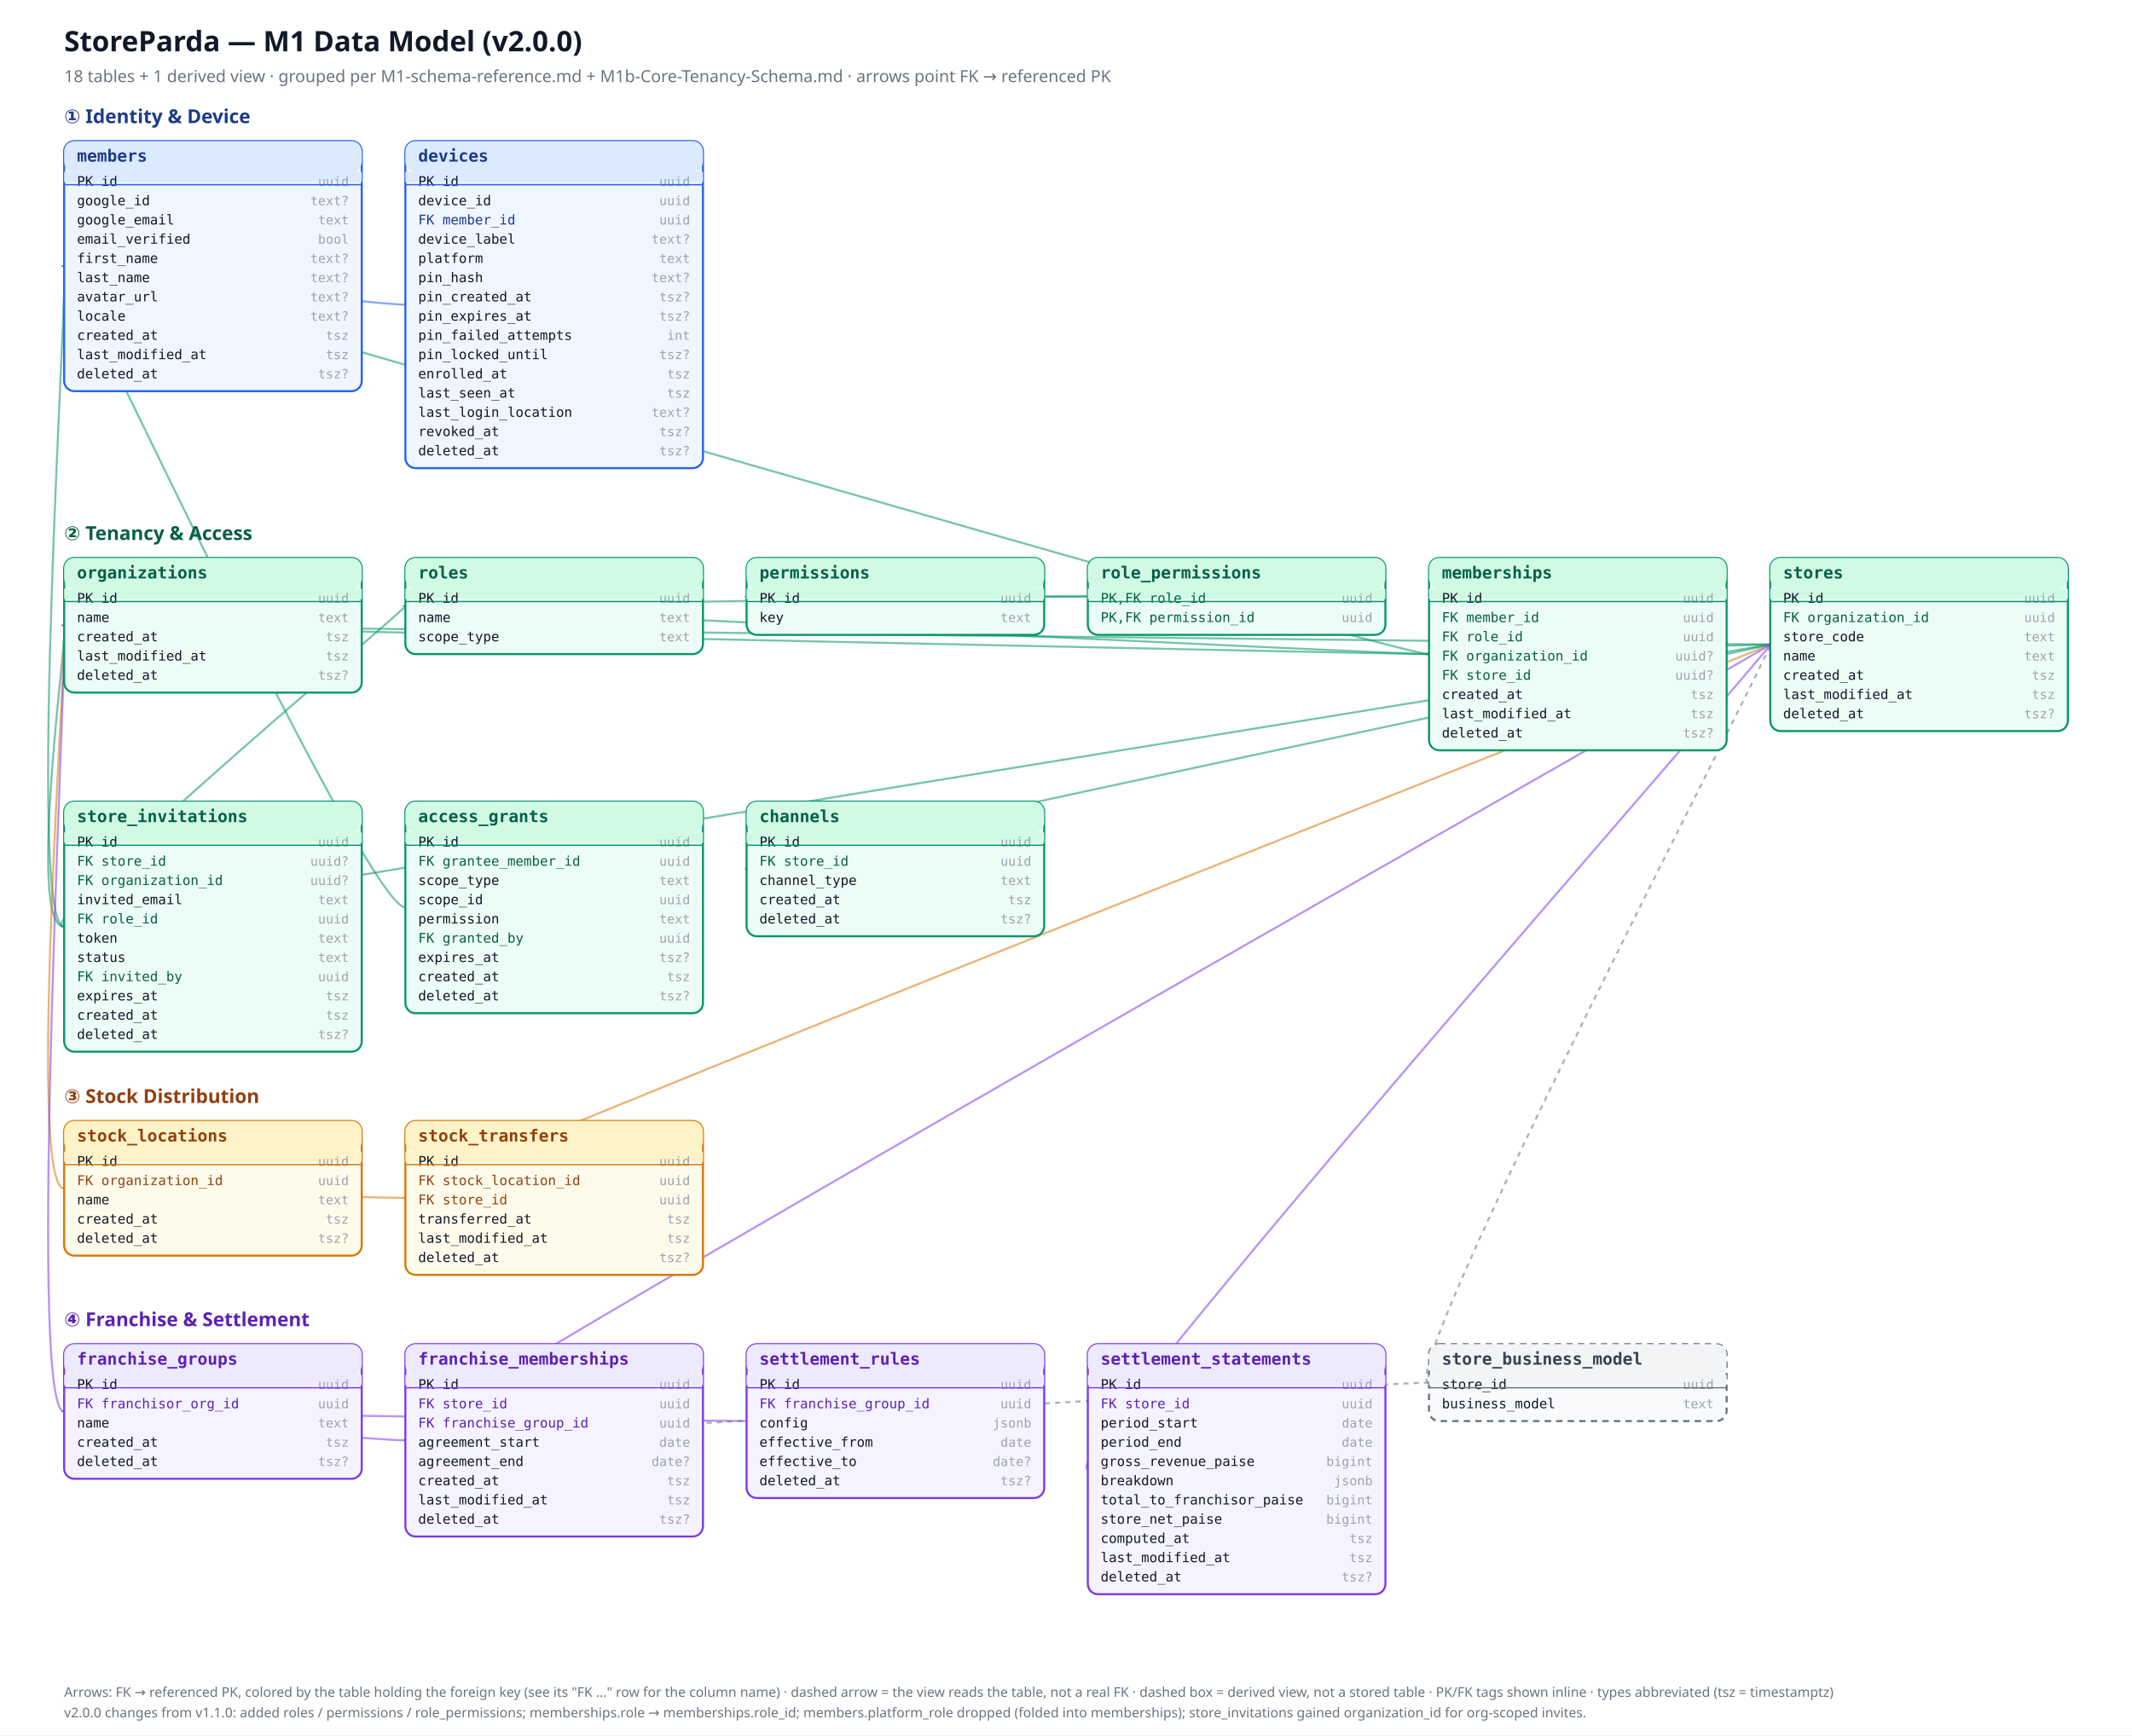
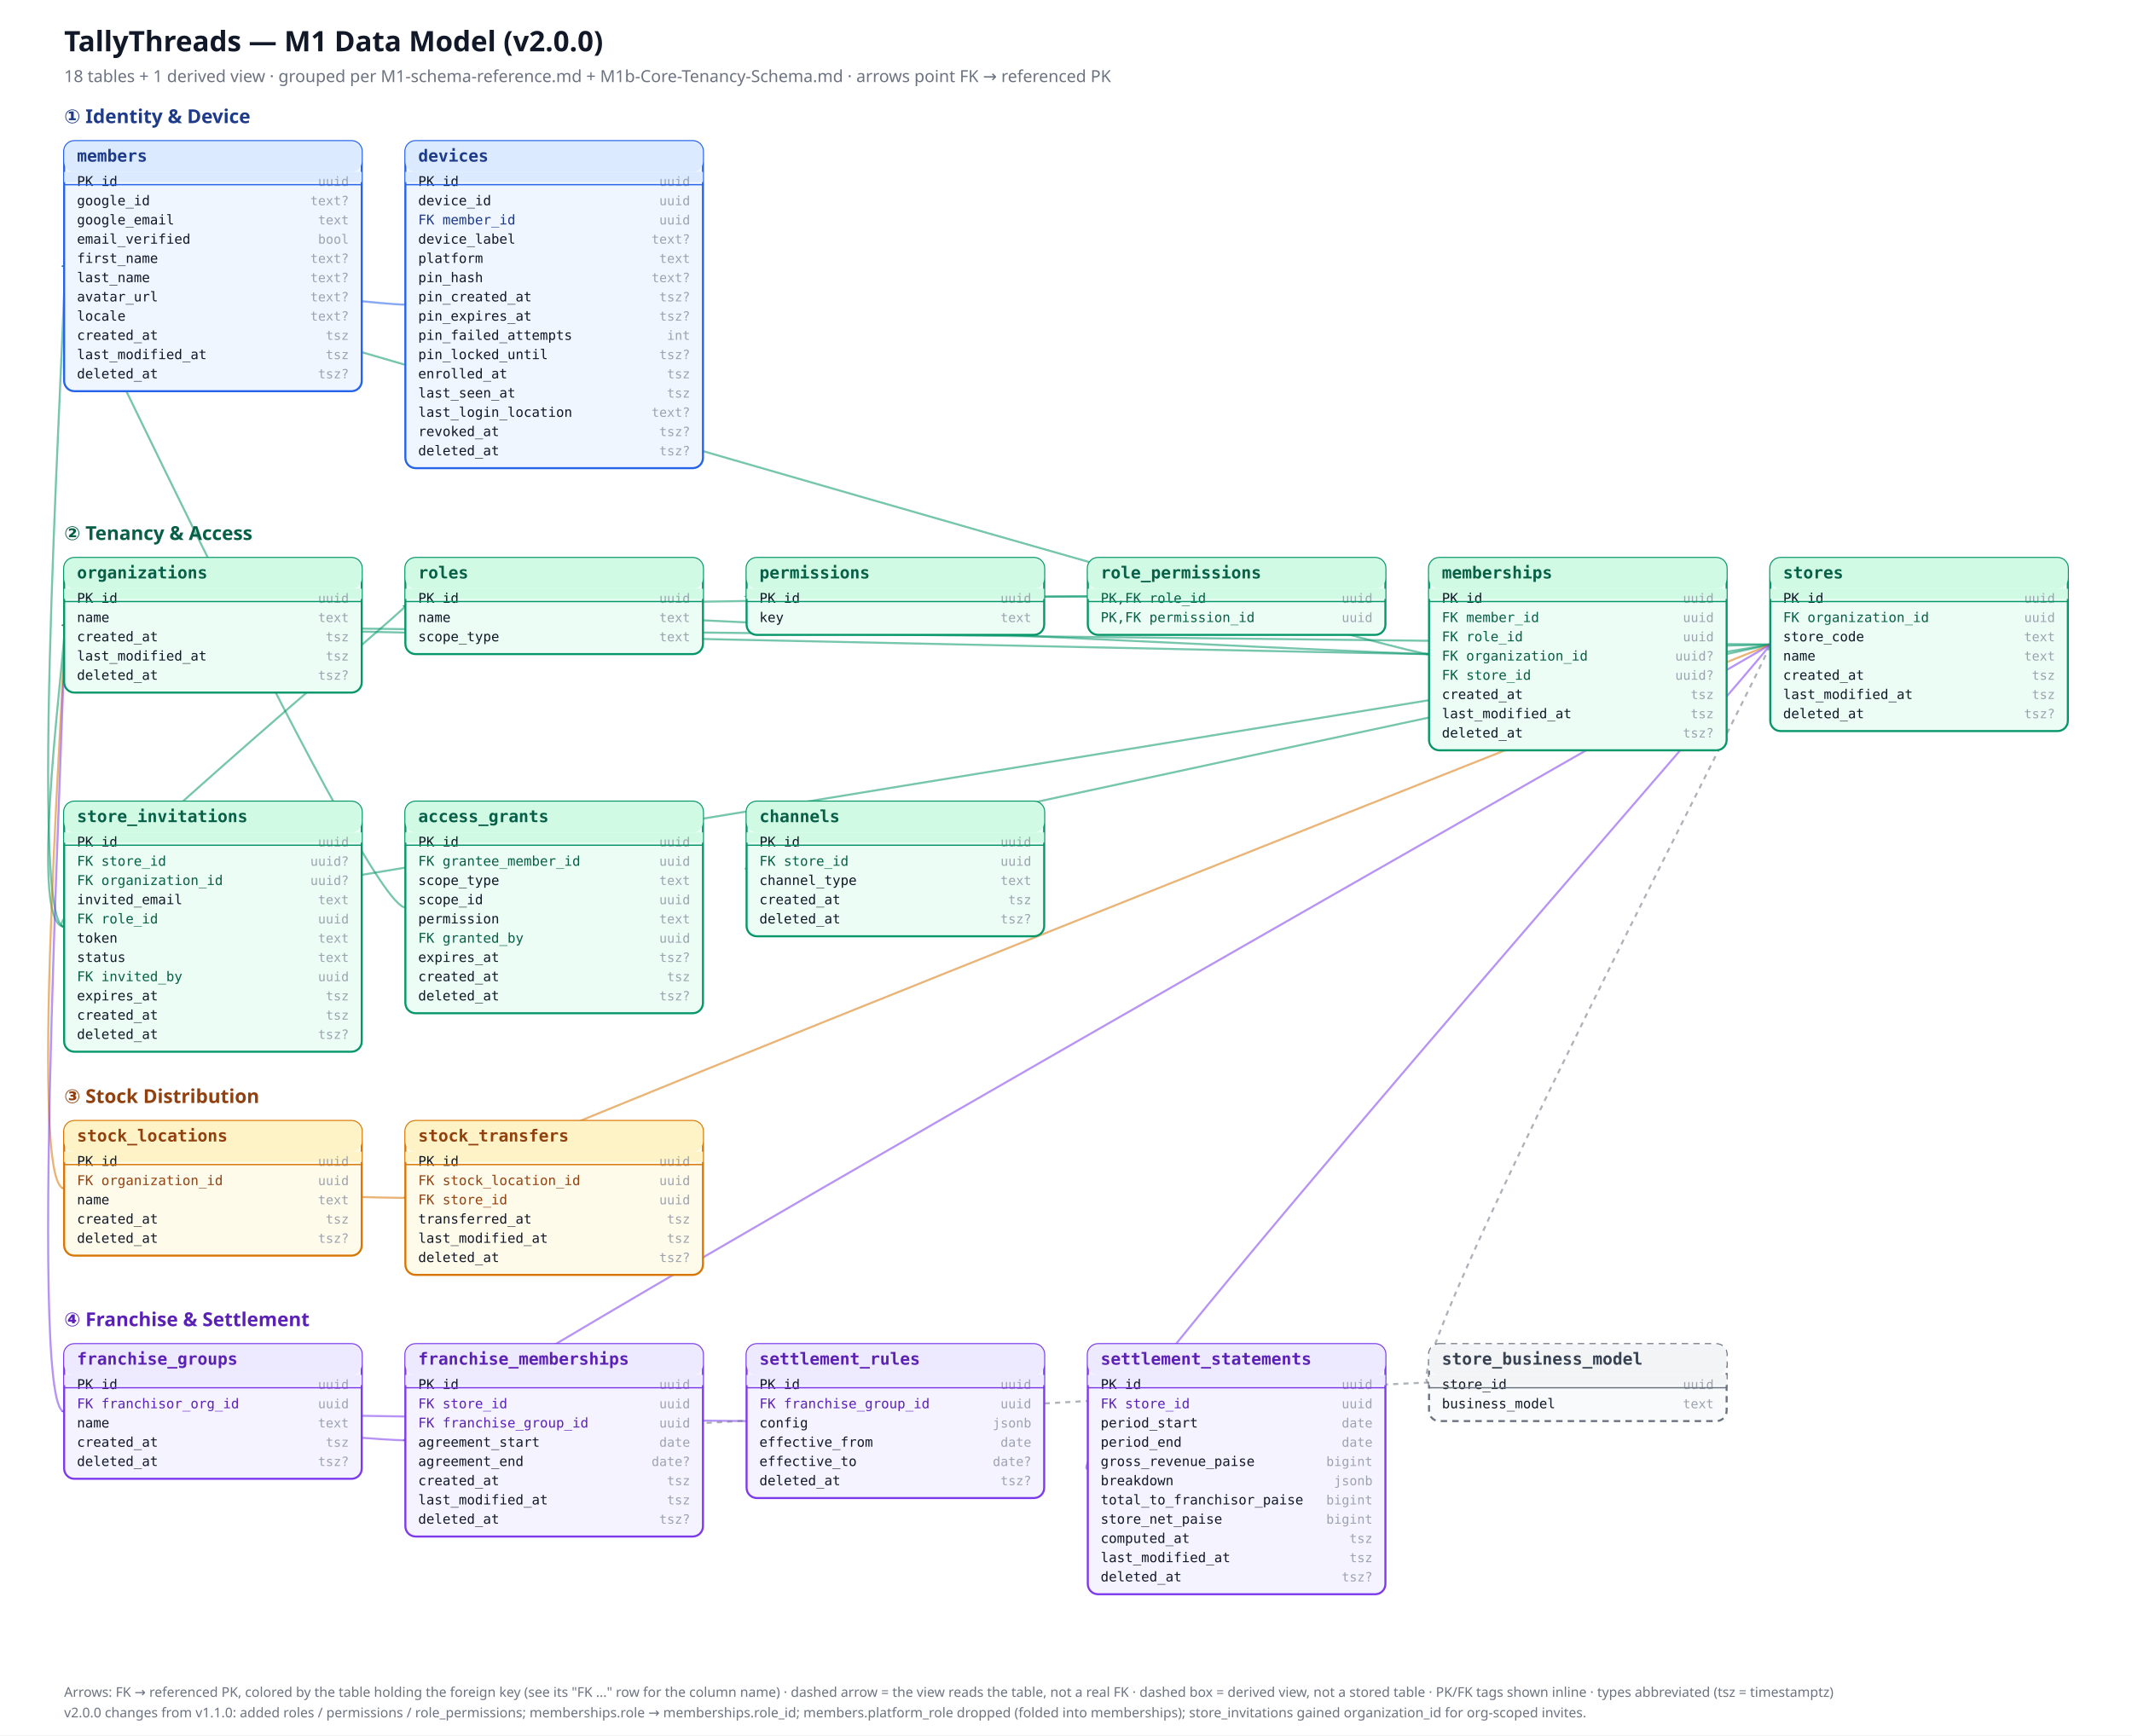
<svg xmlns="http://www.w3.org/2000/svg" viewBox="0 0 1662 1353" width="1662" height="1353" font-family="Menlo, Consolas, monospace">
  <rect x="0" y="0" width="1662" height="1353" fill="#FFFFFF" />
-   <text x="50" y="40" font-size="22" font-weight="700" fill="#111827" font-family="system-ui, sans-serif">StoreParda — M1 Data Model (v2.0.0)</text>
+   <text x="50" y="40" font-size="22" font-weight="700" fill="#111827" font-family="system-ui, sans-serif">TallyThreads — M1 Data Model (v2.0.0)</text>
  <text x="50" y="64" font-size="13" fill="#6B7280" font-family="system-ui, sans-serif">18 tables + 1 derived view · grouped per M1-schema-reference.md + M1b-Core-Tenancy-Schema.md · arrows point FK → referenced PK</text>
  <defs>
    <marker id="arrow-identity" viewBox="0 0 10 10" refX="8" refY="5" markerWidth="7" markerHeight="7" orient="auto-start-reverse">
      <path d="M0,0 L10,5 L0,10 z" fill="#2563EB" />
    </marker>
    <marker id="arrow-tenancy" viewBox="0 0 10 10" refX="8" refY="5" markerWidth="7" markerHeight="7" orient="auto-start-reverse">
      <path d="M0,0 L10,5 L0,10 z" fill="#059669" />
    </marker>
    <marker id="arrow-stock" viewBox="0 0 10 10" refX="8" refY="5" markerWidth="7" markerHeight="7" orient="auto-start-reverse">
      <path d="M0,0 L10,5 L0,10 z" fill="#D97706" />
    </marker>
    <marker id="arrow-franchise" viewBox="0 0 10 10" refX="8" refY="5" markerWidth="7" markerHeight="7" orient="auto-start-reverse">
      <path d="M0,0 L10,5 L0,10 z" fill="#7C3AED" />
    </marker>
    <marker id="arrow-view" viewBox="0 0 10 10" refX="8" refY="5" markerWidth="7" markerHeight="7" orient="auto-start-reverse">
      <path d="M0,0 L10,5 L0,10 z" fill="#6B7280" />
    </marker>
  </defs>
  <path d="M 316.0 237.5 C 286.0 237.5 54.0 207.5 50.0 207.5" fill="none" stroke="#2563EB" stroke-width="1.6" opacity="0.55" marker-end="url(#arrow-identity)" />
  <path d="M 1114.0 510.0 C 1084.0 510.0 54.0 207.5 50.0 207.5" fill="none" stroke="#059669" stroke-width="1.6" opacity="0.55" marker-end="url(#arrow-tenancy)" />
  <path d="M 1114.0 510.0 C 1084.0 510.0 320.0 472.5 316.0 472.5" fill="none" stroke="#059669" stroke-width="1.6" opacity="0.55" marker-end="url(#arrow-tenancy)" />
  <path d="M 1114.0 510.0 C 1084.0 510.0 54.0 487.5 50.0 487.5" fill="none" stroke="#059669" stroke-width="1.6" opacity="0.55" marker-end="url(#arrow-tenancy)" />
  <path d="M 1114.0 510.0 C 1084.0 510.0 1384.0 502.5 1380.0 502.5" fill="none" stroke="#059669" stroke-width="1.6" opacity="0.55" marker-end="url(#arrow-tenancy)" />
  <path d="M 848.0 465.0 C 818.0 465.0 320.0 472.5 316.0 472.5" fill="none" stroke="#059669" stroke-width="1.6" opacity="0.55" marker-end="url(#arrow-tenancy)" />
  <path d="M 848.0 465.0 C 818.0 465.0 586.0 465.0 582.0 465.0" fill="none" stroke="#059669" stroke-width="1.6" opacity="0.55" marker-end="url(#arrow-tenancy)" />
  <path d="M 1380.0 502.5 C 1350.0 502.5 54.0 487.5 50.0 487.5" fill="none" stroke="#059669" stroke-width="1.6" opacity="0.55" marker-end="url(#arrow-tenancy)" />
  <path d="M 50.0 722.5 C 20.0 722.5 1384.0 502.5 1380.0 502.5" fill="none" stroke="#059669" stroke-width="1.6" opacity="0.55" marker-end="url(#arrow-tenancy)" />
  <path d="M 50.0 722.5 C 20.0 722.5 54.0 487.5 50.0 487.5" fill="none" stroke="#059669" stroke-width="1.6" opacity="0.55" marker-end="url(#arrow-tenancy)" />
  <path d="M 50.0 722.5 C 20.0 722.5 320.0 472.5 316.0 472.5" fill="none" stroke="#059669" stroke-width="1.6" opacity="0.55" marker-end="url(#arrow-tenancy)" />
  <path d="M 50.0 722.5 C 20.0 722.5 54.0 207.5 50.0 207.5" fill="none" stroke="#059669" stroke-width="1.6" opacity="0.55" marker-end="url(#arrow-tenancy)" />
  <path d="M 316.0 707.5 C 286.0 707.5 54.0 207.5 50.0 207.5" fill="none" stroke="#059669" stroke-width="1.6" opacity="0.55" marker-end="url(#arrow-tenancy)" />
  <path d="M 582.0 677.5 C 552.0 677.5 1384.0 502.5 1380.0 502.5" fill="none" stroke="#059669" stroke-width="1.6" opacity="0.55" marker-end="url(#arrow-tenancy)" />
  <path d="M 50.0 926.5 C 20.0 926.5 54.0 487.5 50.0 487.5" fill="none" stroke="#D97706" stroke-width="1.6" opacity="0.55" marker-end="url(#arrow-stock)" />
  <path d="M 316.0 934.0 C 286.0 934.0 54.0 926.5 50.0 926.5" fill="none" stroke="#D97706" stroke-width="1.6" opacity="0.55" marker-end="url(#arrow-stock)" />
  <path d="M 316.0 934.0 C 286.0 934.0 1384.0 502.5 1380.0 502.5" fill="none" stroke="#D97706" stroke-width="1.6" opacity="0.55" marker-end="url(#arrow-stock)" />
  <path d="M 50.0 1100.5 C 20.0 1100.5 54.0 487.5 50.0 487.5" fill="none" stroke="#7C3AED" stroke-width="1.6" opacity="0.55" marker-end="url(#arrow-franchise)" />
  <path d="M 316.0 1123.0 C 286.0 1123.0 1384.0 502.5 1380.0 502.5" fill="none" stroke="#7C3AED" stroke-width="1.6" opacity="0.55" marker-end="url(#arrow-franchise)" />
  <path d="M 316.0 1123.0 C 286.0 1123.0 54.0 1100.5 50.0 1100.5" fill="none" stroke="#7C3AED" stroke-width="1.6" opacity="0.55" marker-end="url(#arrow-franchise)" />
  <path d="M 582.0 1108.0 C 552.0 1108.0 54.0 1100.5 50.0 1100.5" fill="none" stroke="#7C3AED" stroke-width="1.6" opacity="0.55" marker-end="url(#arrow-franchise)" />
  <path d="M 848.0 1145.5 C 818.0 1145.5 1384.0 502.5 1380.0 502.5" fill="none" stroke="#7C3AED" stroke-width="1.6" opacity="0.55" marker-end="url(#arrow-franchise)" />
  <path d="M 1114.0 1078.0 C 1084.0 1078.0 320.0 1123.0 316.0 1123.0" fill="none" stroke="#6B7280" stroke-width="1.6" opacity="0.55" marker-end="url(#arrow-view)" stroke-dasharray="4,4" />
  <path d="M 1114.0 1078.0 C 1084.0 1078.0 1384.0 502.5 1380.0 502.5" fill="none" stroke="#6B7280" stroke-width="1.6" opacity="0.55" marker-end="url(#arrow-view)" stroke-dasharray="4,4" />
  <text x="50" y="96" font-size="15" font-weight="700" fill="#1E3A8A" font-family="system-ui, sans-serif">① Identity &amp; Device</text>
  <text x="50" y="421" font-size="15" font-weight="700" fill="#065F46" font-family="system-ui, sans-serif">② Tenancy &amp; Access</text>
  <text x="50" y="860" font-size="15" font-weight="700" fill="#92400E" font-family="system-ui, sans-serif">③ Stock Distribution</text>
  <text x="50" y="1034" font-size="15" font-weight="700" fill="#5B21B6" font-family="system-ui, sans-serif">④ Franchise &amp; Settlement</text>
  <rect x="50" y="110" width="232" height="195" rx="8" fill="#EFF6FF" stroke="#2563EB" stroke-width="1.6" />
  <rect x="50" y="110" width="232" height="24" rx="8" fill="#DBEAFE" />
  <rect x="50" y="134" width="232" height="8" fill="#DBEAFE" />
  <text x="60" y="126" font-size="13" font-weight="700" fill="#1E3A8A">members</text>
  <text x="60" y="145" font-size="10.5" fill="#111827">PK id</text>
  <text x="272" y="145" font-size="10" fill="#9CA3AF" text-anchor="end">uuid</text>
  <text x="60" y="160" font-size="10.5" fill="#111827">google_id</text>
  <text x="272" y="160" font-size="10" fill="#9CA3AF" text-anchor="end">text?</text>
  <text x="60" y="175" font-size="10.5" fill="#111827">google_email</text>
  <text x="272" y="175" font-size="10" fill="#9CA3AF" text-anchor="end">text</text>
  <text x="60" y="190" font-size="10.5" fill="#111827">email_verified</text>
  <text x="272" y="190" font-size="10" fill="#9CA3AF" text-anchor="end">bool</text>
  <text x="60" y="205" font-size="10.5" fill="#111827">first_name</text>
  <text x="272" y="205" font-size="10" fill="#9CA3AF" text-anchor="end">text?</text>
  <text x="60" y="220" font-size="10.5" fill="#111827">last_name</text>
  <text x="272" y="220" font-size="10" fill="#9CA3AF" text-anchor="end">text?</text>
  <text x="60" y="235" font-size="10.5" fill="#111827">avatar_url</text>
  <text x="272" y="235" font-size="10" fill="#9CA3AF" text-anchor="end">text?</text>
  <text x="60" y="250" font-size="10.5" fill="#111827">locale</text>
  <text x="272" y="250" font-size="10" fill="#9CA3AF" text-anchor="end">text?</text>
  <text x="60" y="265" font-size="10.5" fill="#111827">created_at</text>
  <text x="272" y="265" font-size="10" fill="#9CA3AF" text-anchor="end">tsz</text>
  <text x="60" y="280" font-size="10.5" fill="#111827">last_modified_at</text>
  <text x="272" y="280" font-size="10" fill="#9CA3AF" text-anchor="end">tsz</text>
  <text x="60" y="295" font-size="10.5" fill="#111827">deleted_at</text>
  <text x="272" y="295" font-size="10" fill="#9CA3AF" text-anchor="end">tsz?</text>
  <line x1="50" y1="144" x2="282" y2="144" stroke="#2563EB" stroke-width="1" />
  <rect x="316" y="110" width="232" height="255" rx="8" fill="#EFF6FF" stroke="#2563EB" stroke-width="1.6" />
  <rect x="316" y="110" width="232" height="24" rx="8" fill="#DBEAFE" />
  <rect x="316" y="134" width="232" height="8" fill="#DBEAFE" />
  <text x="326" y="126" font-size="13" font-weight="700" fill="#1E3A8A">devices</text>
  <text x="326" y="145" font-size="10.5" fill="#111827">PK id</text>
  <text x="538" y="145" font-size="10" fill="#9CA3AF" text-anchor="end">uuid</text>
  <text x="326" y="160" font-size="10.5" fill="#111827">device_id</text>
  <text x="538" y="160" font-size="10" fill="#9CA3AF" text-anchor="end">uuid</text>
  <text x="326" y="175" font-size="10.5" fill="#1E3A8A">FK member_id</text>
  <text x="538" y="175" font-size="10" fill="#9CA3AF" text-anchor="end">uuid</text>
  <text x="326" y="190" font-size="10.5" fill="#111827">device_label</text>
  <text x="538" y="190" font-size="10" fill="#9CA3AF" text-anchor="end">text?</text>
  <text x="326" y="205" font-size="10.5" fill="#111827">platform</text>
  <text x="538" y="205" font-size="10" fill="#9CA3AF" text-anchor="end">text</text>
  <text x="326" y="220" font-size="10.5" fill="#111827">pin_hash</text>
  <text x="538" y="220" font-size="10" fill="#9CA3AF" text-anchor="end">text?</text>
  <text x="326" y="235" font-size="10.5" fill="#111827">pin_created_at</text>
  <text x="538" y="235" font-size="10" fill="#9CA3AF" text-anchor="end">tsz?</text>
  <text x="326" y="250" font-size="10.5" fill="#111827">pin_expires_at</text>
  <text x="538" y="250" font-size="10" fill="#9CA3AF" text-anchor="end">tsz?</text>
  <text x="326" y="265" font-size="10.5" fill="#111827">pin_failed_attempts</text>
  <text x="538" y="265" font-size="10" fill="#9CA3AF" text-anchor="end">int</text>
  <text x="326" y="280" font-size="10.5" fill="#111827">pin_locked_until</text>
  <text x="538" y="280" font-size="10" fill="#9CA3AF" text-anchor="end">tsz?</text>
  <text x="326" y="295" font-size="10.5" fill="#111827">enrolled_at</text>
  <text x="538" y="295" font-size="10" fill="#9CA3AF" text-anchor="end">tsz</text>
  <text x="326" y="310" font-size="10.5" fill="#111827">last_seen_at</text>
  <text x="538" y="310" font-size="10" fill="#9CA3AF" text-anchor="end">tsz</text>
  <text x="326" y="325" font-size="10.5" fill="#111827">last_login_location</text>
  <text x="538" y="325" font-size="10" fill="#9CA3AF" text-anchor="end">text?</text>
  <text x="326" y="340" font-size="10.5" fill="#111827">revoked_at</text>
  <text x="538" y="340" font-size="10" fill="#9CA3AF" text-anchor="end">tsz?</text>
  <text x="326" y="355" font-size="10.5" fill="#111827">deleted_at</text>
  <text x="538" y="355" font-size="10" fill="#9CA3AF" text-anchor="end">tsz?</text>
  <line x1="316" y1="144" x2="548" y2="144" stroke="#2563EB" stroke-width="1" />
  <rect x="50" y="435" width="232" height="105" rx="8" fill="#ECFDF5" stroke="#059669" stroke-width="1.6" />
  <rect x="50" y="435" width="232" height="24" rx="8" fill="#D1FAE5" />
  <rect x="50" y="459" width="232" height="8" fill="#D1FAE5" />
  <text x="60" y="451" font-size="13" font-weight="700" fill="#065F46">organizations</text>
  <text x="60" y="470" font-size="10.5" fill="#111827">PK id</text>
  <text x="272" y="470" font-size="10" fill="#9CA3AF" text-anchor="end">uuid</text>
  <text x="60" y="485" font-size="10.5" fill="#111827">name</text>
  <text x="272" y="485" font-size="10" fill="#9CA3AF" text-anchor="end">text</text>
  <text x="60" y="500" font-size="10.5" fill="#111827">created_at</text>
  <text x="272" y="500" font-size="10" fill="#9CA3AF" text-anchor="end">tsz</text>
  <text x="60" y="515" font-size="10.5" fill="#111827">last_modified_at</text>
  <text x="272" y="515" font-size="10" fill="#9CA3AF" text-anchor="end">tsz</text>
  <text x="60" y="530" font-size="10.5" fill="#111827">deleted_at</text>
  <text x="272" y="530" font-size="10" fill="#9CA3AF" text-anchor="end">tsz?</text>
  <line x1="50" y1="469" x2="282" y2="469" stroke="#059669" stroke-width="1" />
  <rect x="316" y="435" width="232" height="75" rx="8" fill="#ECFDF5" stroke="#059669" stroke-width="1.6" />
  <rect x="316" y="435" width="232" height="24" rx="8" fill="#D1FAE5" />
  <rect x="316" y="459" width="232" height="8" fill="#D1FAE5" />
  <text x="326" y="451" font-size="13" font-weight="700" fill="#065F46">roles</text>
  <text x="326" y="470" font-size="10.5" fill="#111827">PK id</text>
  <text x="538" y="470" font-size="10" fill="#9CA3AF" text-anchor="end">uuid</text>
  <text x="326" y="485" font-size="10.5" fill="#111827">name</text>
  <text x="538" y="485" font-size="10" fill="#9CA3AF" text-anchor="end">text</text>
  <text x="326" y="500" font-size="10.5" fill="#111827">scope_type</text>
  <text x="538" y="500" font-size="10" fill="#9CA3AF" text-anchor="end">text</text>
  <line x1="316" y1="469" x2="548" y2="469" stroke="#059669" stroke-width="1" />
  <rect x="582" y="435" width="232" height="60" rx="8" fill="#ECFDF5" stroke="#059669" stroke-width="1.6" />
  <rect x="582" y="435" width="232" height="24" rx="8" fill="#D1FAE5" />
  <rect x="582" y="459" width="232" height="8" fill="#D1FAE5" />
  <text x="592" y="451" font-size="13" font-weight="700" fill="#065F46">permissions</text>
  <text x="592" y="470" font-size="10.5" fill="#111827">PK id</text>
  <text x="804" y="470" font-size="10" fill="#9CA3AF" text-anchor="end">uuid</text>
  <text x="592" y="485" font-size="10.5" fill="#111827">key</text>
  <text x="804" y="485" font-size="10" fill="#9CA3AF" text-anchor="end">text</text>
  <line x1="582" y1="469" x2="814" y2="469" stroke="#059669" stroke-width="1" />
  <rect x="848" y="435" width="232" height="60" rx="8" fill="#ECFDF5" stroke="#059669" stroke-width="1.6" />
  <rect x="848" y="435" width="232" height="24" rx="8" fill="#D1FAE5" />
  <rect x="848" y="459" width="232" height="8" fill="#D1FAE5" />
  <text x="858" y="451" font-size="13" font-weight="700" fill="#065F46">role_permissions</text>
  <text x="858" y="470" font-size="10.5" fill="#065F46">PK,FK role_id</text>
  <text x="1070" y="470" font-size="10" fill="#9CA3AF" text-anchor="end">uuid</text>
  <text x="858" y="485" font-size="10.5" fill="#065F46">PK,FK permission_id</text>
  <text x="1070" y="485" font-size="10" fill="#9CA3AF" text-anchor="end">uuid</text>
  <line x1="848" y1="469" x2="1080" y2="469" stroke="#059669" stroke-width="1" />
  <rect x="1114" y="435" width="232" height="150" rx="8" fill="#ECFDF5" stroke="#059669" stroke-width="1.6" />
  <rect x="1114" y="435" width="232" height="24" rx="8" fill="#D1FAE5" />
  <rect x="1114" y="459" width="232" height="8" fill="#D1FAE5" />
  <text x="1124" y="451" font-size="13" font-weight="700" fill="#065F46">memberships</text>
  <text x="1124" y="470" font-size="10.5" fill="#111827">PK id</text>
  <text x="1336" y="470" font-size="10" fill="#9CA3AF" text-anchor="end">uuid</text>
  <text x="1124" y="485" font-size="10.5" fill="#065F46">FK member_id</text>
  <text x="1336" y="485" font-size="10" fill="#9CA3AF" text-anchor="end">uuid</text>
  <text x="1124" y="500" font-size="10.5" fill="#065F46">FK role_id</text>
  <text x="1336" y="500" font-size="10" fill="#9CA3AF" text-anchor="end">uuid</text>
  <text x="1124" y="515" font-size="10.5" fill="#065F46">FK organization_id</text>
  <text x="1336" y="515" font-size="10" fill="#9CA3AF" text-anchor="end">uuid?</text>
  <text x="1124" y="530" font-size="10.5" fill="#065F46">FK store_id</text>
  <text x="1336" y="530" font-size="10" fill="#9CA3AF" text-anchor="end">uuid?</text>
  <text x="1124" y="545" font-size="10.5" fill="#111827">created_at</text>
  <text x="1336" y="545" font-size="10" fill="#9CA3AF" text-anchor="end">tsz</text>
  <text x="1124" y="560" font-size="10.5" fill="#111827">last_modified_at</text>
  <text x="1336" y="560" font-size="10" fill="#9CA3AF" text-anchor="end">tsz</text>
  <text x="1124" y="575" font-size="10.5" fill="#111827">deleted_at</text>
  <text x="1336" y="575" font-size="10" fill="#9CA3AF" text-anchor="end">tsz?</text>
  <line x1="1114" y1="469" x2="1346" y2="469" stroke="#059669" stroke-width="1" />
  <rect x="1380" y="435" width="232" height="135" rx="8" fill="#ECFDF5" stroke="#059669" stroke-width="1.6" />
  <rect x="1380" y="435" width="232" height="24" rx="8" fill="#D1FAE5" />
  <rect x="1380" y="459" width="232" height="8" fill="#D1FAE5" />
  <text x="1390" y="451" font-size="13" font-weight="700" fill="#065F46">stores</text>
  <text x="1390" y="470" font-size="10.5" fill="#111827">PK id</text>
  <text x="1602" y="470" font-size="10" fill="#9CA3AF" text-anchor="end">uuid</text>
  <text x="1390" y="485" font-size="10.5" fill="#065F46">FK organization_id</text>
  <text x="1602" y="485" font-size="10" fill="#9CA3AF" text-anchor="end">uuid</text>
  <text x="1390" y="500" font-size="10.5" fill="#111827">store_code</text>
  <text x="1602" y="500" font-size="10" fill="#9CA3AF" text-anchor="end">text</text>
  <text x="1390" y="515" font-size="10.5" fill="#111827">name</text>
  <text x="1602" y="515" font-size="10" fill="#9CA3AF" text-anchor="end">text</text>
  <text x="1390" y="530" font-size="10.5" fill="#111827">created_at</text>
  <text x="1602" y="530" font-size="10" fill="#9CA3AF" text-anchor="end">tsz</text>
  <text x="1390" y="545" font-size="10.5" fill="#111827">last_modified_at</text>
  <text x="1602" y="545" font-size="10" fill="#9CA3AF" text-anchor="end">tsz</text>
  <text x="1390" y="560" font-size="10.5" fill="#111827">deleted_at</text>
  <text x="1602" y="560" font-size="10" fill="#9CA3AF" text-anchor="end">tsz?</text>
  <line x1="1380" y1="469" x2="1612" y2="469" stroke="#059669" stroke-width="1" />
  <rect x="50" y="625" width="232" height="195" rx="8" fill="#ECFDF5" stroke="#059669" stroke-width="1.6" />
  <rect x="50" y="625" width="232" height="24" rx="8" fill="#D1FAE5" />
  <rect x="50" y="649" width="232" height="8" fill="#D1FAE5" />
  <text x="60" y="641" font-size="13" font-weight="700" fill="#065F46">store_invitations</text>
  <text x="60" y="660" font-size="10.5" fill="#111827">PK id</text>
  <text x="272" y="660" font-size="10" fill="#9CA3AF" text-anchor="end">uuid</text>
  <text x="60" y="675" font-size="10.5" fill="#065F46">FK store_id</text>
  <text x="272" y="675" font-size="10" fill="#9CA3AF" text-anchor="end">uuid?</text>
  <text x="60" y="690" font-size="10.5" fill="#065F46">FK organization_id</text>
  <text x="272" y="690" font-size="10" fill="#9CA3AF" text-anchor="end">uuid?</text>
  <text x="60" y="705" font-size="10.5" fill="#111827">invited_email</text>
  <text x="272" y="705" font-size="10" fill="#9CA3AF" text-anchor="end">text</text>
  <text x="60" y="720" font-size="10.5" fill="#065F46">FK role_id</text>
  <text x="272" y="720" font-size="10" fill="#9CA3AF" text-anchor="end">uuid</text>
  <text x="60" y="735" font-size="10.5" fill="#111827">token</text>
  <text x="272" y="735" font-size="10" fill="#9CA3AF" text-anchor="end">text</text>
  <text x="60" y="750" font-size="10.5" fill="#111827">status</text>
  <text x="272" y="750" font-size="10" fill="#9CA3AF" text-anchor="end">text</text>
  <text x="60" y="765" font-size="10.5" fill="#065F46">FK invited_by</text>
  <text x="272" y="765" font-size="10" fill="#9CA3AF" text-anchor="end">uuid</text>
  <text x="60" y="780" font-size="10.5" fill="#111827">expires_at</text>
  <text x="272" y="780" font-size="10" fill="#9CA3AF" text-anchor="end">tsz</text>
  <text x="60" y="795" font-size="10.5" fill="#111827">created_at</text>
  <text x="272" y="795" font-size="10" fill="#9CA3AF" text-anchor="end">tsz</text>
  <text x="60" y="810" font-size="10.5" fill="#111827">deleted_at</text>
  <text x="272" y="810" font-size="10" fill="#9CA3AF" text-anchor="end">tsz?</text>
  <line x1="50" y1="659" x2="282" y2="659" stroke="#059669" stroke-width="1" />
  <rect x="316" y="625" width="232" height="165" rx="8" fill="#ECFDF5" stroke="#059669" stroke-width="1.6" />
  <rect x="316" y="625" width="232" height="24" rx="8" fill="#D1FAE5" />
  <rect x="316" y="649" width="232" height="8" fill="#D1FAE5" />
  <text x="326" y="641" font-size="13" font-weight="700" fill="#065F46">access_grants</text>
  <text x="326" y="660" font-size="10.5" fill="#111827">PK id</text>
  <text x="538" y="660" font-size="10" fill="#9CA3AF" text-anchor="end">uuid</text>
  <text x="326" y="675" font-size="10.5" fill="#065F46">FK grantee_member_id</text>
  <text x="538" y="675" font-size="10" fill="#9CA3AF" text-anchor="end">uuid</text>
  <text x="326" y="690" font-size="10.5" fill="#111827">scope_type</text>
  <text x="538" y="690" font-size="10" fill="#9CA3AF" text-anchor="end">text</text>
  <text x="326" y="705" font-size="10.5" fill="#111827">scope_id</text>
  <text x="538" y="705" font-size="10" fill="#9CA3AF" text-anchor="end">uuid</text>
  <text x="326" y="720" font-size="10.5" fill="#111827">permission</text>
  <text x="538" y="720" font-size="10" fill="#9CA3AF" text-anchor="end">text</text>
  <text x="326" y="735" font-size="10.5" fill="#065F46">FK granted_by</text>
  <text x="538" y="735" font-size="10" fill="#9CA3AF" text-anchor="end">uuid</text>
  <text x="326" y="750" font-size="10.5" fill="#111827">expires_at</text>
  <text x="538" y="750" font-size="10" fill="#9CA3AF" text-anchor="end">tsz?</text>
  <text x="326" y="765" font-size="10.5" fill="#111827">created_at</text>
  <text x="538" y="765" font-size="10" fill="#9CA3AF" text-anchor="end">tsz</text>
  <text x="326" y="780" font-size="10.5" fill="#111827">deleted_at</text>
  <text x="538" y="780" font-size="10" fill="#9CA3AF" text-anchor="end">tsz?</text>
  <line x1="316" y1="659" x2="548" y2="659" stroke="#059669" stroke-width="1" />
  <rect x="582" y="625" width="232" height="105" rx="8" fill="#ECFDF5" stroke="#059669" stroke-width="1.6" />
  <rect x="582" y="625" width="232" height="24" rx="8" fill="#D1FAE5" />
  <rect x="582" y="649" width="232" height="8" fill="#D1FAE5" />
  <text x="592" y="641" font-size="13" font-weight="700" fill="#065F46">channels</text>
  <text x="592" y="660" font-size="10.5" fill="#111827">PK id</text>
  <text x="804" y="660" font-size="10" fill="#9CA3AF" text-anchor="end">uuid</text>
  <text x="592" y="675" font-size="10.5" fill="#065F46">FK store_id</text>
  <text x="804" y="675" font-size="10" fill="#9CA3AF" text-anchor="end">uuid</text>
  <text x="592" y="690" font-size="10.5" fill="#111827">channel_type</text>
  <text x="804" y="690" font-size="10" fill="#9CA3AF" text-anchor="end">text</text>
  <text x="592" y="705" font-size="10.5" fill="#111827">created_at</text>
  <text x="804" y="705" font-size="10" fill="#9CA3AF" text-anchor="end">tsz</text>
  <text x="592" y="720" font-size="10.5" fill="#111827">deleted_at</text>
  <text x="804" y="720" font-size="10" fill="#9CA3AF" text-anchor="end">tsz?</text>
  <line x1="582" y1="659" x2="814" y2="659" stroke="#059669" stroke-width="1" />
  <rect x="50" y="874" width="232" height="105" rx="8" fill="#FFFBEB" stroke="#D97706" stroke-width="1.6" />
  <rect x="50" y="874" width="232" height="24" rx="8" fill="#FEF3C7" />
  <rect x="50" y="898" width="232" height="8" fill="#FEF3C7" />
  <text x="60" y="890" font-size="13" font-weight="700" fill="#92400E">stock_locations</text>
  <text x="60" y="909" font-size="10.5" fill="#111827">PK id</text>
  <text x="272" y="909" font-size="10" fill="#9CA3AF" text-anchor="end">uuid</text>
  <text x="60" y="924" font-size="10.5" fill="#92400E">FK organization_id</text>
  <text x="272" y="924" font-size="10" fill="#9CA3AF" text-anchor="end">uuid</text>
  <text x="60" y="939" font-size="10.5" fill="#111827">name</text>
  <text x="272" y="939" font-size="10" fill="#9CA3AF" text-anchor="end">text</text>
  <text x="60" y="954" font-size="10.5" fill="#111827">created_at</text>
  <text x="272" y="954" font-size="10" fill="#9CA3AF" text-anchor="end">tsz</text>
  <text x="60" y="969" font-size="10.5" fill="#111827">deleted_at</text>
  <text x="272" y="969" font-size="10" fill="#9CA3AF" text-anchor="end">tsz?</text>
  <line x1="50" y1="908" x2="282" y2="908" stroke="#D97706" stroke-width="1" />
  <rect x="316" y="874" width="232" height="120" rx="8" fill="#FFFBEB" stroke="#D97706" stroke-width="1.6" />
  <rect x="316" y="874" width="232" height="24" rx="8" fill="#FEF3C7" />
  <rect x="316" y="898" width="232" height="8" fill="#FEF3C7" />
  <text x="326" y="890" font-size="13" font-weight="700" fill="#92400E">stock_transfers</text>
  <text x="326" y="909" font-size="10.5" fill="#111827">PK id</text>
  <text x="538" y="909" font-size="10" fill="#9CA3AF" text-anchor="end">uuid</text>
  <text x="326" y="924" font-size="10.5" fill="#92400E">FK stock_location_id</text>
  <text x="538" y="924" font-size="10" fill="#9CA3AF" text-anchor="end">uuid</text>
  <text x="326" y="939" font-size="10.5" fill="#92400E">FK store_id</text>
  <text x="538" y="939" font-size="10" fill="#9CA3AF" text-anchor="end">uuid</text>
  <text x="326" y="954" font-size="10.5" fill="#111827">transferred_at</text>
  <text x="538" y="954" font-size="10" fill="#9CA3AF" text-anchor="end">tsz</text>
  <text x="326" y="969" font-size="10.5" fill="#111827">last_modified_at</text>
  <text x="538" y="969" font-size="10" fill="#9CA3AF" text-anchor="end">tsz</text>
  <text x="326" y="984" font-size="10.5" fill="#111827">deleted_at</text>
  <text x="538" y="984" font-size="10" fill="#9CA3AF" text-anchor="end">tsz?</text>
  <line x1="316" y1="908" x2="548" y2="908" stroke="#D97706" stroke-width="1" />
  <rect x="50" y="1048" width="232" height="105" rx="8" fill="#F5F3FF" stroke="#7C3AED" stroke-width="1.6" />
  <rect x="50" y="1048" width="232" height="24" rx="8" fill="#EDE9FE" />
  <rect x="50" y="1072" width="232" height="8" fill="#EDE9FE" />
  <text x="60" y="1064" font-size="13" font-weight="700" fill="#5B21B6">franchise_groups</text>
  <text x="60" y="1083" font-size="10.5" fill="#111827">PK id</text>
  <text x="272" y="1083" font-size="10" fill="#9CA3AF" text-anchor="end">uuid</text>
  <text x="60" y="1098" font-size="10.5" fill="#5B21B6">FK franchisor_org_id</text>
  <text x="272" y="1098" font-size="10" fill="#9CA3AF" text-anchor="end">uuid</text>
  <text x="60" y="1113" font-size="10.5" fill="#111827">name</text>
  <text x="272" y="1113" font-size="10" fill="#9CA3AF" text-anchor="end">text</text>
  <text x="60" y="1128" font-size="10.5" fill="#111827">created_at</text>
  <text x="272" y="1128" font-size="10" fill="#9CA3AF" text-anchor="end">tsz</text>
  <text x="60" y="1143" font-size="10.5" fill="#111827">deleted_at</text>
  <text x="272" y="1143" font-size="10" fill="#9CA3AF" text-anchor="end">tsz?</text>
  <line x1="50" y1="1082" x2="282" y2="1082" stroke="#7C3AED" stroke-width="1" />
  <rect x="316" y="1048" width="232" height="150" rx="8" fill="#F5F3FF" stroke="#7C3AED" stroke-width="1.6" />
  <rect x="316" y="1048" width="232" height="24" rx="8" fill="#EDE9FE" />
  <rect x="316" y="1072" width="232" height="8" fill="#EDE9FE" />
  <text x="326" y="1064" font-size="13" font-weight="700" fill="#5B21B6">franchise_memberships</text>
  <text x="326" y="1083" font-size="10.5" fill="#111827">PK id</text>
  <text x="538" y="1083" font-size="10" fill="#9CA3AF" text-anchor="end">uuid</text>
  <text x="326" y="1098" font-size="10.5" fill="#5B21B6">FK store_id</text>
  <text x="538" y="1098" font-size="10" fill="#9CA3AF" text-anchor="end">uuid</text>
  <text x="326" y="1113" font-size="10.5" fill="#5B21B6">FK franchise_group_id</text>
  <text x="538" y="1113" font-size="10" fill="#9CA3AF" text-anchor="end">uuid</text>
  <text x="326" y="1128" font-size="10.5" fill="#111827">agreement_start</text>
  <text x="538" y="1128" font-size="10" fill="#9CA3AF" text-anchor="end">date</text>
  <text x="326" y="1143" font-size="10.5" fill="#111827">agreement_end</text>
  <text x="538" y="1143" font-size="10" fill="#9CA3AF" text-anchor="end">date?</text>
  <text x="326" y="1158" font-size="10.5" fill="#111827">created_at</text>
  <text x="538" y="1158" font-size="10" fill="#9CA3AF" text-anchor="end">tsz</text>
  <text x="326" y="1173" font-size="10.5" fill="#111827">last_modified_at</text>
  <text x="538" y="1173" font-size="10" fill="#9CA3AF" text-anchor="end">tsz</text>
  <text x="326" y="1188" font-size="10.5" fill="#111827">deleted_at</text>
  <text x="538" y="1188" font-size="10" fill="#9CA3AF" text-anchor="end">tsz?</text>
  <line x1="316" y1="1082" x2="548" y2="1082" stroke="#7C3AED" stroke-width="1" />
  <rect x="582" y="1048" width="232" height="120" rx="8" fill="#F5F3FF" stroke="#7C3AED" stroke-width="1.6" />
  <rect x="582" y="1048" width="232" height="24" rx="8" fill="#EDE9FE" />
  <rect x="582" y="1072" width="232" height="8" fill="#EDE9FE" />
  <text x="592" y="1064" font-size="13" font-weight="700" fill="#5B21B6">settlement_rules</text>
  <text x="592" y="1083" font-size="10.5" fill="#111827">PK id</text>
  <text x="804" y="1083" font-size="10" fill="#9CA3AF" text-anchor="end">uuid</text>
  <text x="592" y="1098" font-size="10.5" fill="#5B21B6">FK franchise_group_id</text>
  <text x="804" y="1098" font-size="10" fill="#9CA3AF" text-anchor="end">uuid</text>
  <text x="592" y="1113" font-size="10.5" fill="#111827">config</text>
  <text x="804" y="1113" font-size="10" fill="#9CA3AF" text-anchor="end">jsonb</text>
  <text x="592" y="1128" font-size="10.5" fill="#111827">effective_from</text>
  <text x="804" y="1128" font-size="10" fill="#9CA3AF" text-anchor="end">date</text>
  <text x="592" y="1143" font-size="10.5" fill="#111827">effective_to</text>
  <text x="804" y="1143" font-size="10" fill="#9CA3AF" text-anchor="end">date?</text>
  <text x="592" y="1158" font-size="10.5" fill="#111827">deleted_at</text>
  <text x="804" y="1158" font-size="10" fill="#9CA3AF" text-anchor="end">tsz?</text>
  <line x1="582" y1="1082" x2="814" y2="1082" stroke="#7C3AED" stroke-width="1" />
  <rect x="848" y="1048" width="232" height="195" rx="8" fill="#F5F3FF" stroke="#7C3AED" stroke-width="1.6" />
  <rect x="848" y="1048" width="232" height="24" rx="8" fill="#EDE9FE" />
  <rect x="848" y="1072" width="232" height="8" fill="#EDE9FE" />
  <text x="858" y="1064" font-size="13" font-weight="700" fill="#5B21B6">settlement_statements</text>
  <text x="858" y="1083" font-size="10.5" fill="#111827">PK id</text>
  <text x="1070" y="1083" font-size="10" fill="#9CA3AF" text-anchor="end">uuid</text>
  <text x="858" y="1098" font-size="10.5" fill="#5B21B6">FK store_id</text>
  <text x="1070" y="1098" font-size="10" fill="#9CA3AF" text-anchor="end">uuid</text>
  <text x="858" y="1113" font-size="10.5" fill="#111827">period_start</text>
  <text x="1070" y="1113" font-size="10" fill="#9CA3AF" text-anchor="end">date</text>
  <text x="858" y="1128" font-size="10.5" fill="#111827">period_end</text>
  <text x="1070" y="1128" font-size="10" fill="#9CA3AF" text-anchor="end">date</text>
  <text x="858" y="1143" font-size="10.5" fill="#111827">gross_revenue_paise</text>
  <text x="1070" y="1143" font-size="10" fill="#9CA3AF" text-anchor="end">bigint</text>
  <text x="858" y="1158" font-size="10.5" fill="#111827">breakdown</text>
  <text x="1070" y="1158" font-size="10" fill="#9CA3AF" text-anchor="end">jsonb</text>
  <text x="858" y="1173" font-size="10.5" fill="#111827">total_to_franchisor_paise</text>
  <text x="1070" y="1173" font-size="10" fill="#9CA3AF" text-anchor="end">bigint</text>
  <text x="858" y="1188" font-size="10.5" fill="#111827">store_net_paise</text>
  <text x="1070" y="1188" font-size="10" fill="#9CA3AF" text-anchor="end">bigint</text>
  <text x="858" y="1203" font-size="10.5" fill="#111827">computed_at</text>
  <text x="1070" y="1203" font-size="10" fill="#9CA3AF" text-anchor="end">tsz</text>
  <text x="858" y="1218" font-size="10.5" fill="#111827">last_modified_at</text>
  <text x="1070" y="1218" font-size="10" fill="#9CA3AF" text-anchor="end">tsz</text>
  <text x="858" y="1233" font-size="10.5" fill="#111827">deleted_at</text>
  <text x="1070" y="1233" font-size="10" fill="#9CA3AF" text-anchor="end">tsz?</text>
  <line x1="848" y1="1082" x2="1080" y2="1082" stroke="#7C3AED" stroke-width="1" />
  <rect x="1114" y="1048" width="232" height="60" rx="8" fill="#F9FAFB" stroke="#6B7280" stroke-width="1.6" stroke-dasharray="5,4" />
  <rect x="1114" y="1048" width="232" height="24" rx="8" fill="#F3F4F6" />
  <rect x="1114" y="1072" width="232" height="8" fill="#F3F4F6" />
  <text x="1124" y="1064" font-size="13" font-weight="700" fill="#374151">store_business_model</text>
  <text x="1124" y="1083" font-size="10.5" fill="#111827">store_id</text>
  <text x="1336" y="1083" font-size="10" fill="#9CA3AF" text-anchor="end">uuid</text>
  <text x="1124" y="1098" font-size="10.5" fill="#111827">business_model</text>
  <text x="1336" y="1098" font-size="10" fill="#9CA3AF" text-anchor="end">text</text>
  <line x1="1114" y1="1082" x2="1346" y2="1082" stroke="#6B7280" stroke-width="1" />
  <text x="50" y="1323" font-size="10.5" fill="#6B7280" font-family="system-ui, sans-serif">Arrows: FK → referenced PK, colored by the table holding the foreign key (see its "FK ..." row for the column name) · dashed arrow = the view reads the table, not a real FK · dashed box = derived view, not a stored table · PK/FK tags shown inline · types abbreviated (tsz = timestamptz)</text>
  <text x="50" y="1339" font-size="10.5" fill="#6B7280" font-family="system-ui, sans-serif">v2.0.0 changes from v1.1.0: added roles / permissions / role_permissions; memberships.role → memberships.role_id; members.platform_role dropped (folded into memberships); store_invitations gained organization_id for org-scoped invites.</text>
</svg>
